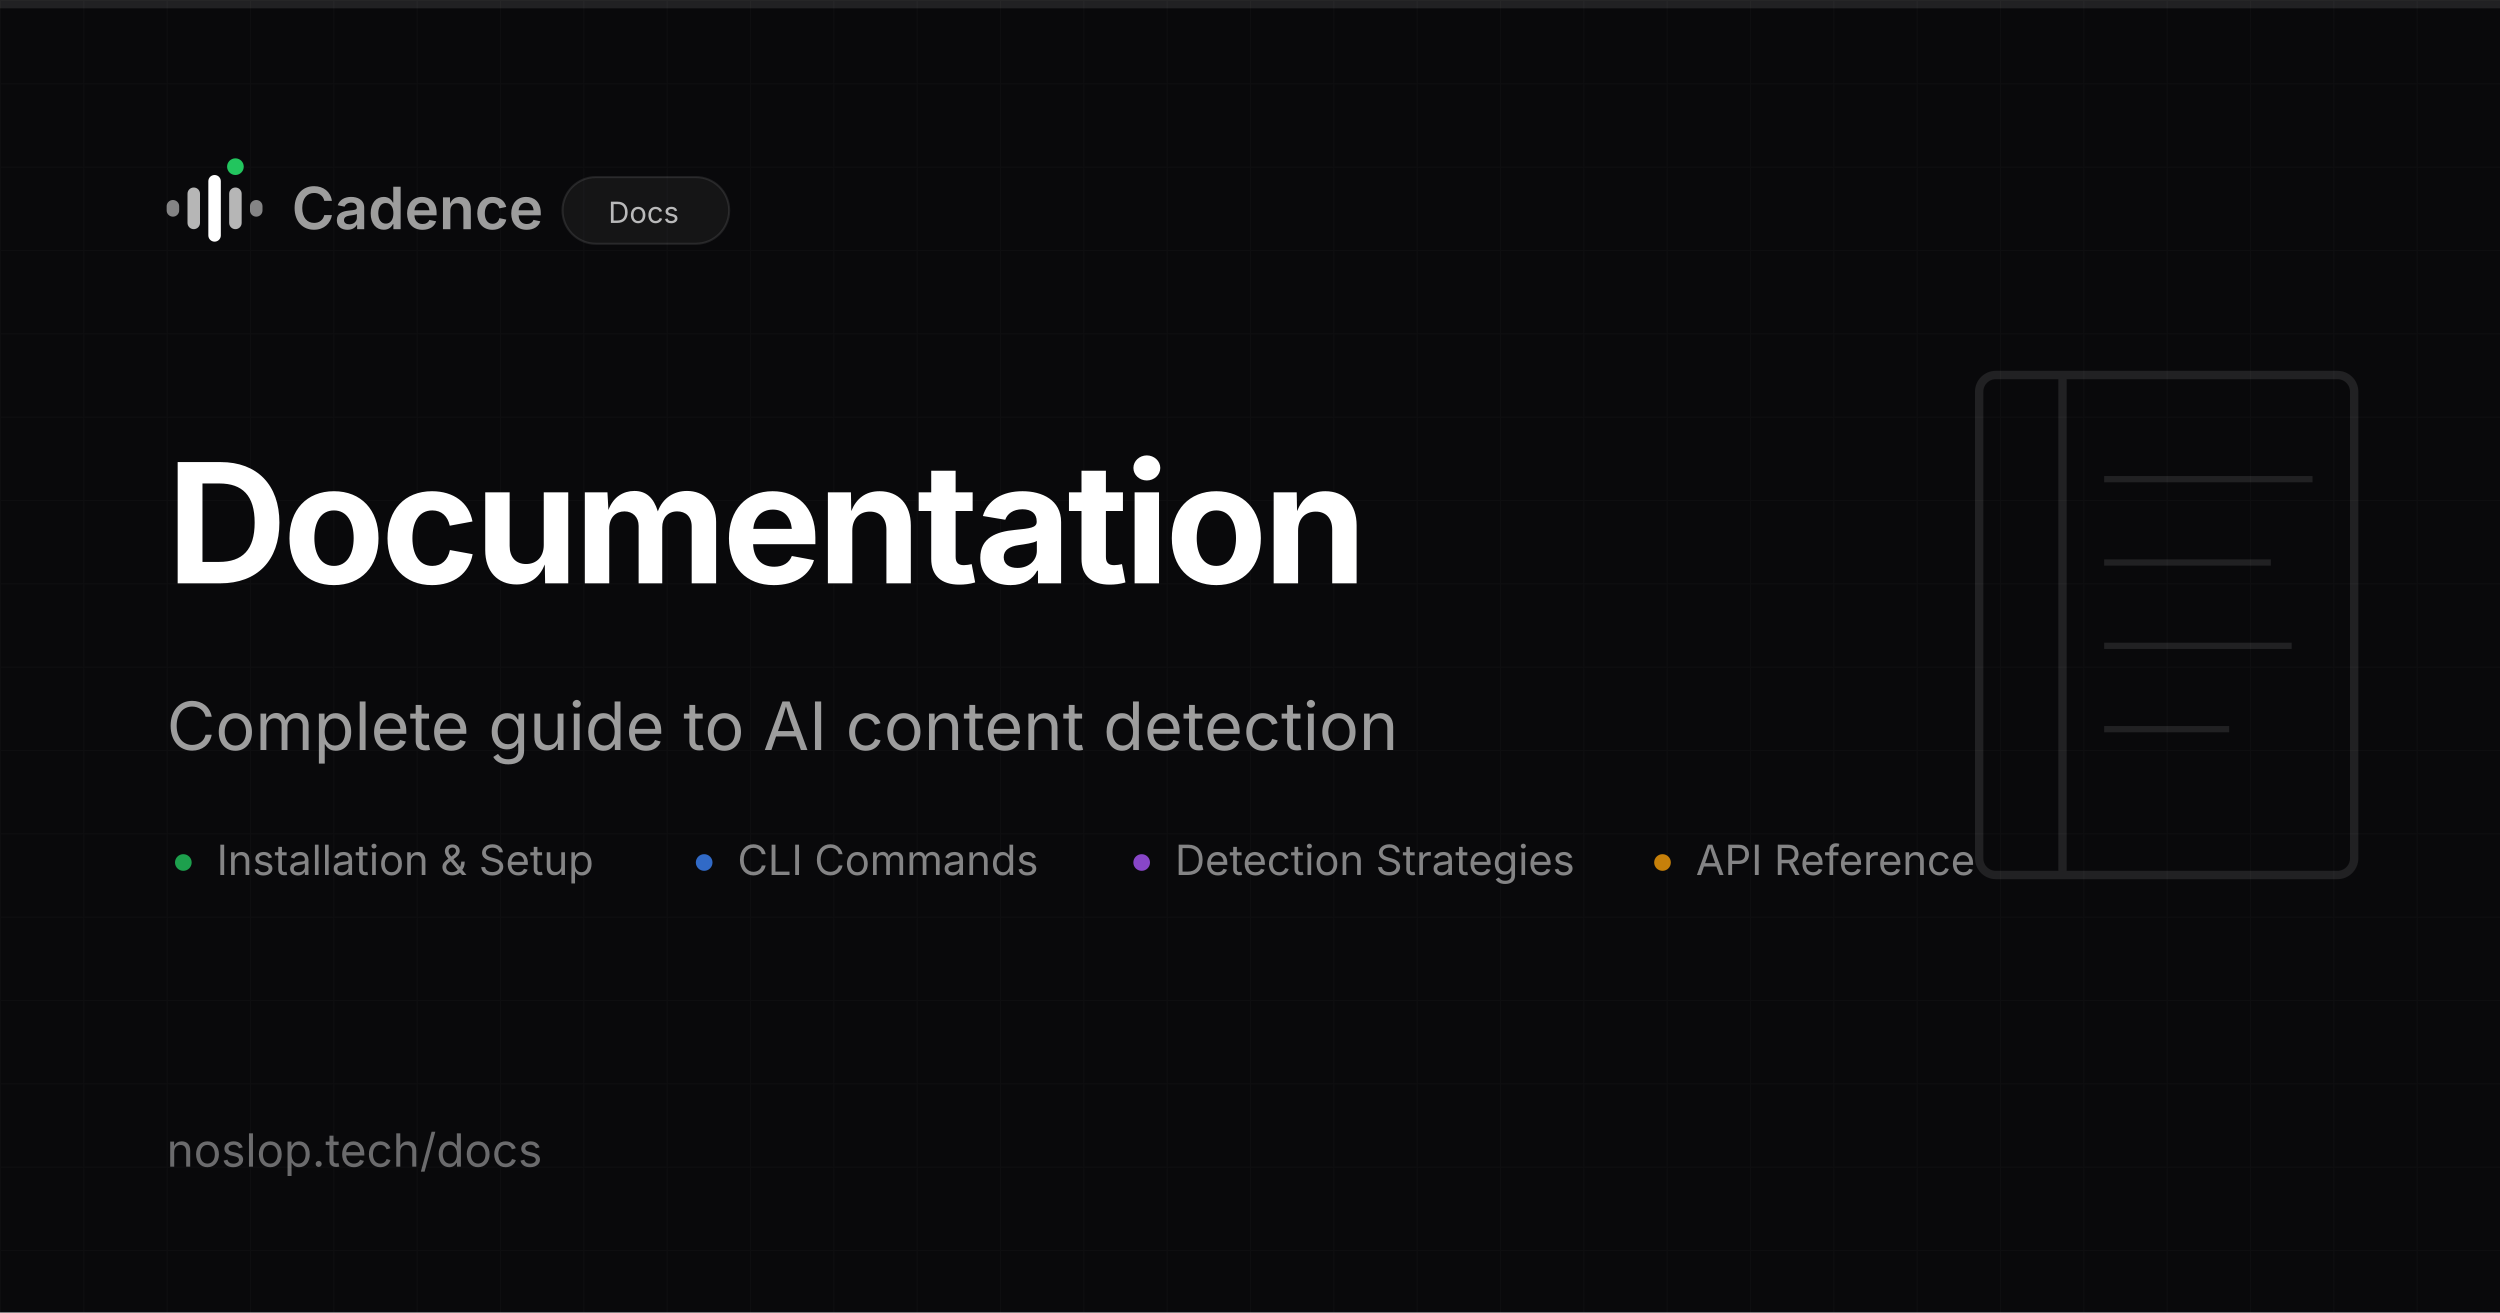
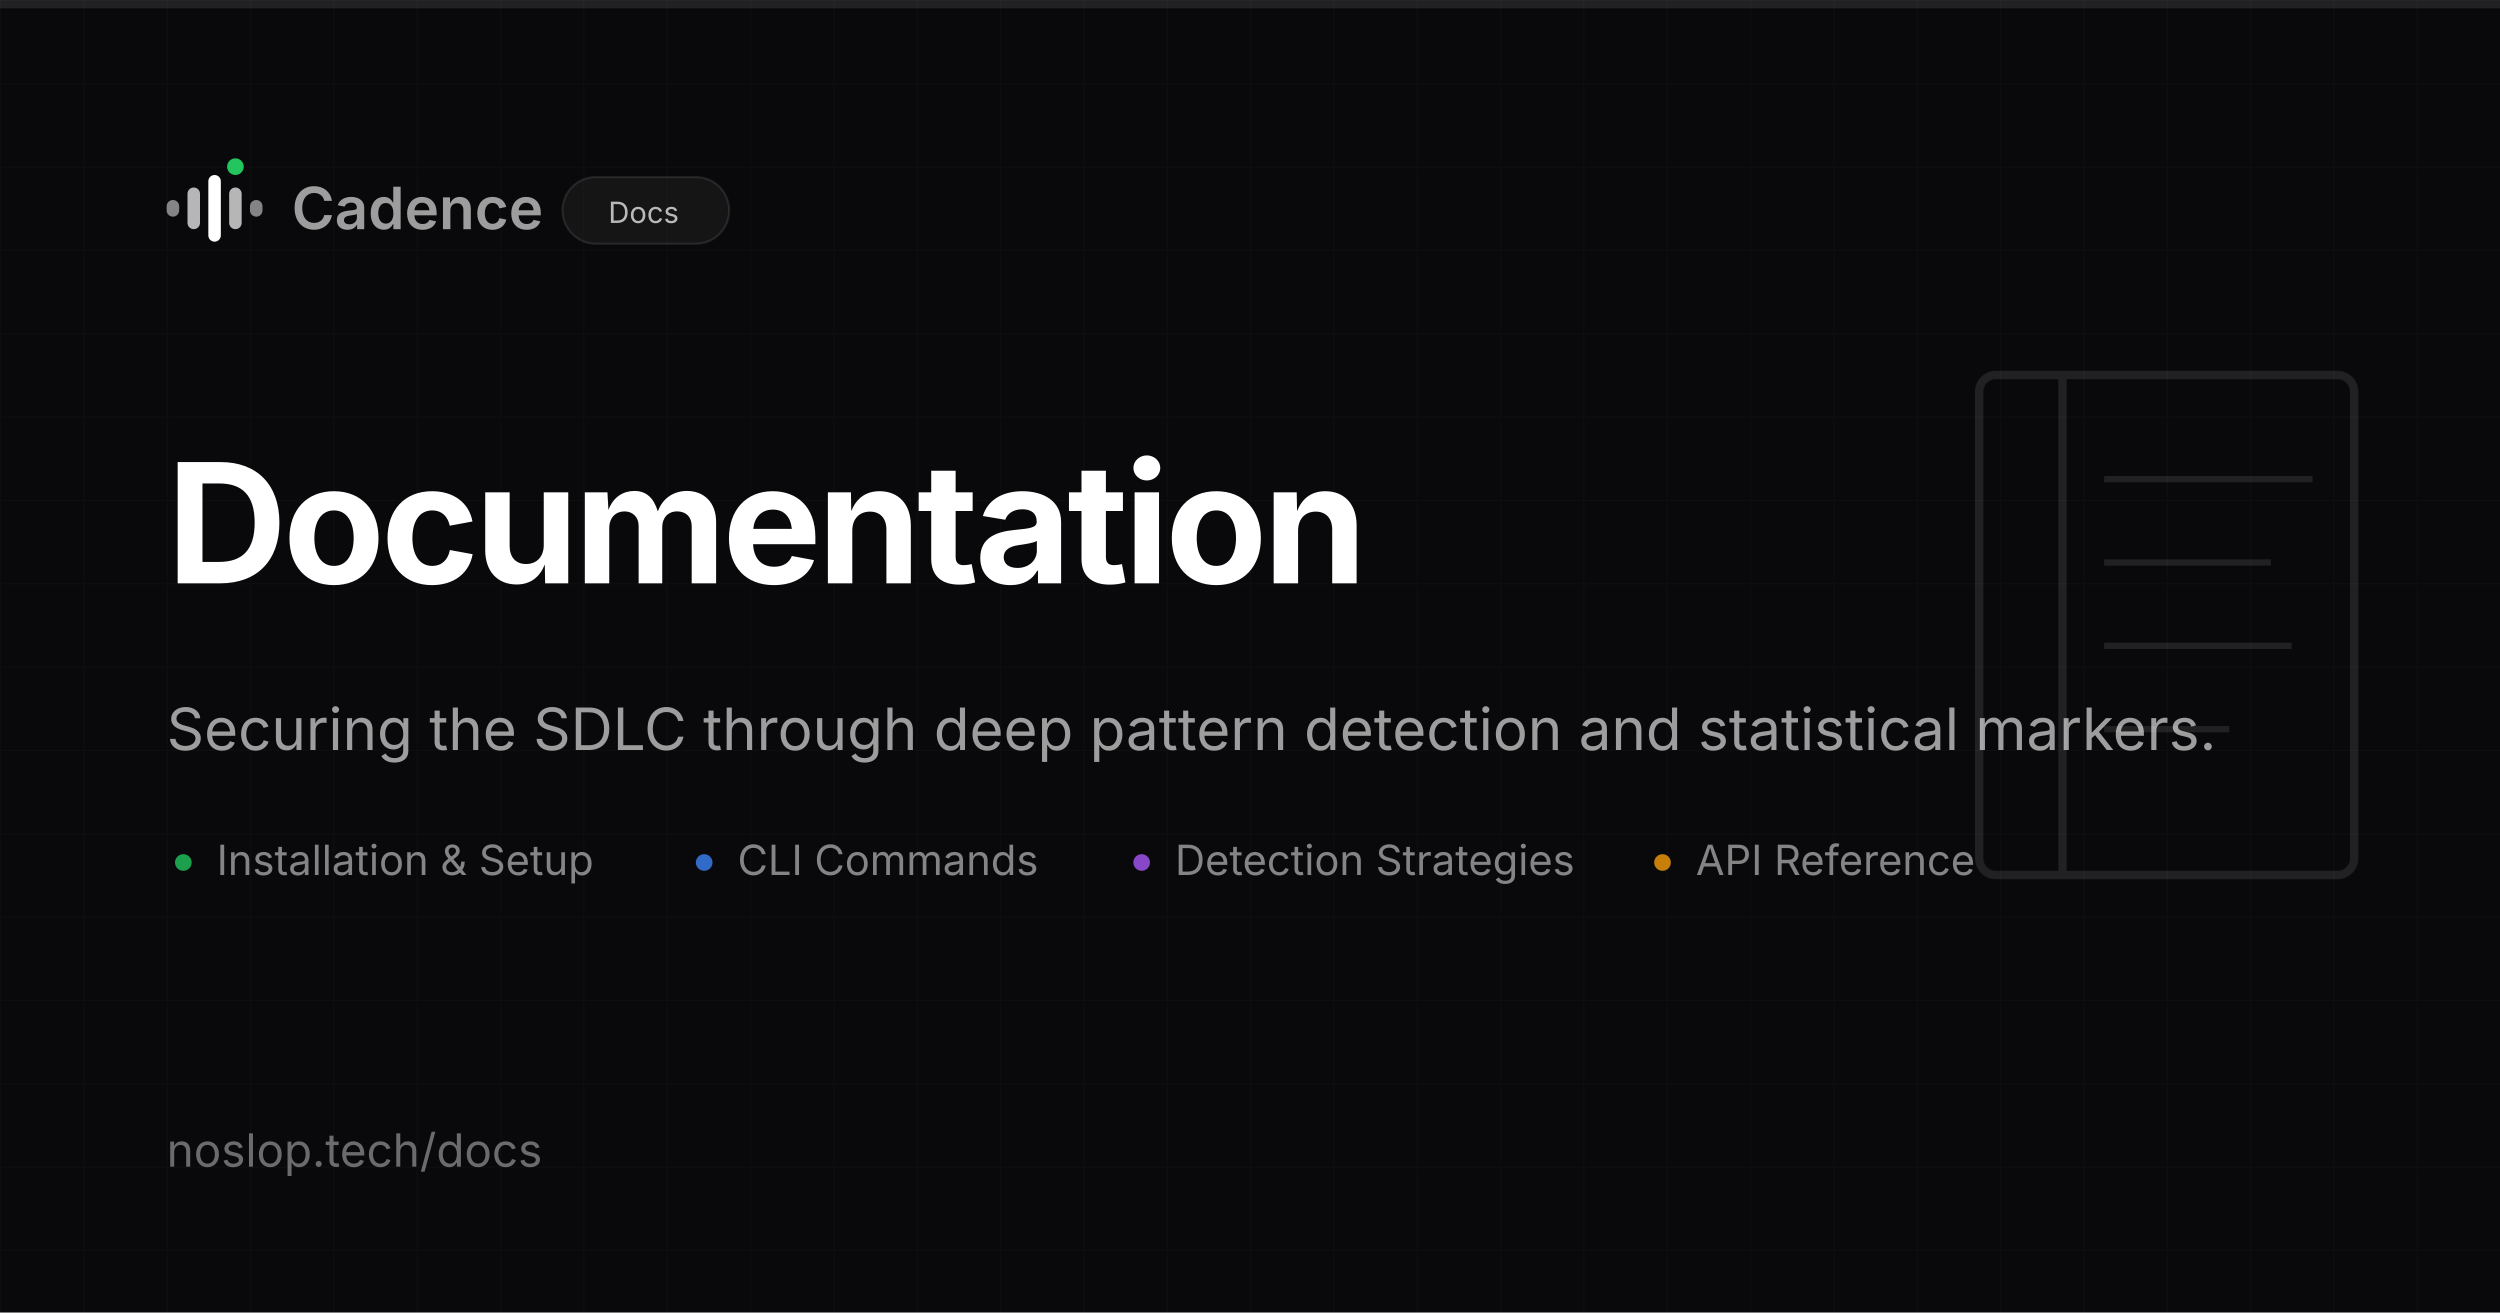
<svg xmlns="http://www.w3.org/2000/svg" width="1200" height="630" viewBox="0 0 1200 630" fill="none">
  <rect width="1200" height="630" fill="#09090b" />
  <defs>
    <pattern id="docsGrid" width="40" height="40" patternUnits="userSpaceOnUse">
      <path d="M 40 0 L 0 0 0 40" fill="none" stroke="white" stroke-opacity="0.02" stroke-width="1" />
    </pattern>
  </defs>
  <rect width="1200" height="630" fill="url(#docsGrid)" />
  <rect x="0" y="0" width="1200" height="4" fill="white" fill-opacity="0.1" />
  <g transform="translate(80, 80)">
    <g fill="white">
      <rect x="0" y="16" width="6" height="8" rx="3" opacity="0.5" />
      <rect x="10" y="10" width="6" height="20" rx="3" opacity="0.7" />
      <rect x="20" y="4" width="6" height="32" rx="3" />
      <rect x="30" y="10" width="6" height="20" rx="3" opacity="0.7" />
      <rect x="40" y="16" width="6" height="8" rx="3" opacity="0.5" />
    </g>
    <circle cx="33" cy="0" r="4" fill="#22c55e" />
  </g>
  <text x="140" y="110" font-family="system-ui, -apple-system, BlinkMacSystemFont, 'Segoe UI', sans-serif" font-size="28" font-weight="600" fill="white" fill-opacity="0.6">Cadence</text>
  <g transform="translate(270, 85)">
    <rect width="80" height="32" rx="16" fill="white" fill-opacity="0.05" stroke="white" stroke-opacity="0.1" />
    <text x="22" y="22" font-family="system-ui, -apple-system, sans-serif" font-size="14" fill="white" fill-opacity="0.7">Docs</text>
  </g>
  <text x="80" y="280" font-family="system-ui, -apple-system, BlinkMacSystemFont, 'Segoe UI', sans-serif" font-size="80" font-weight="700" fill="white" letter-spacing="-2">Documentation</text>
-   <text x="80" y="360" font-family="system-ui, -apple-system, BlinkMacSystemFont, 'Segoe UI', sans-serif" font-size="32" fill="white" fill-opacity="0.6">Complete guide to AI content detection</text>
+   <text x="80" y="360" font-family="system-ui, -apple-system, BlinkMacSystemFont, 'Segoe UI', sans-serif" font-size="28" fill="white" fill-opacity="0.6">Securing the SDLC through deep pattern detection and statistical markers.</text>
  <g transform="translate(80, 420)" font-family="system-ui, -apple-system, sans-serif" font-size="20" fill="white" fill-opacity="0.5">
    <circle cx="8" cy="-6" r="4" fill="#22c55e" fill-opacity="0.8" />
    <text x="24" y="0">Installation &amp; Setup</text>
    <circle cx="258" cy="-6" r="4" fill="#3b82f6" fill-opacity="0.8" />
    <text x="274" y="0">CLI Commands</text>
    <circle cx="468" cy="-6" r="4" fill="#a855f7" fill-opacity="0.8" />
    <text x="484" y="0">Detection Strategies</text>
    <circle cx="718" cy="-6" r="4" fill="#f59e0b" fill-opacity="0.8" />
    <text x="734" y="0">API Reference</text>
  </g>
  <g transform="translate(950, 180)" opacity="0.1">
    <rect x="0" y="0" width="180" height="240" rx="8" stroke="white" stroke-width="4" fill="none" />
    <line x1="40" y1="0" x2="40" y2="240" stroke="white" stroke-width="4" />
    <line x1="60" y1="50" x2="160" y2="50" stroke="white" stroke-width="3" />
    <line x1="60" y1="90" x2="140" y2="90" stroke="white" stroke-width="3" />
    <line x1="60" y1="130" x2="150" y2="130" stroke="white" stroke-width="3" />
    <line x1="60" y1="170" x2="120" y2="170" stroke="white" stroke-width="3" />
  </g>
  <text x="80" y="560" font-family="system-ui, -apple-system, sans-serif" font-size="22" fill="white" fill-opacity="0.4">noslop.tech/docs</text>
</svg>
